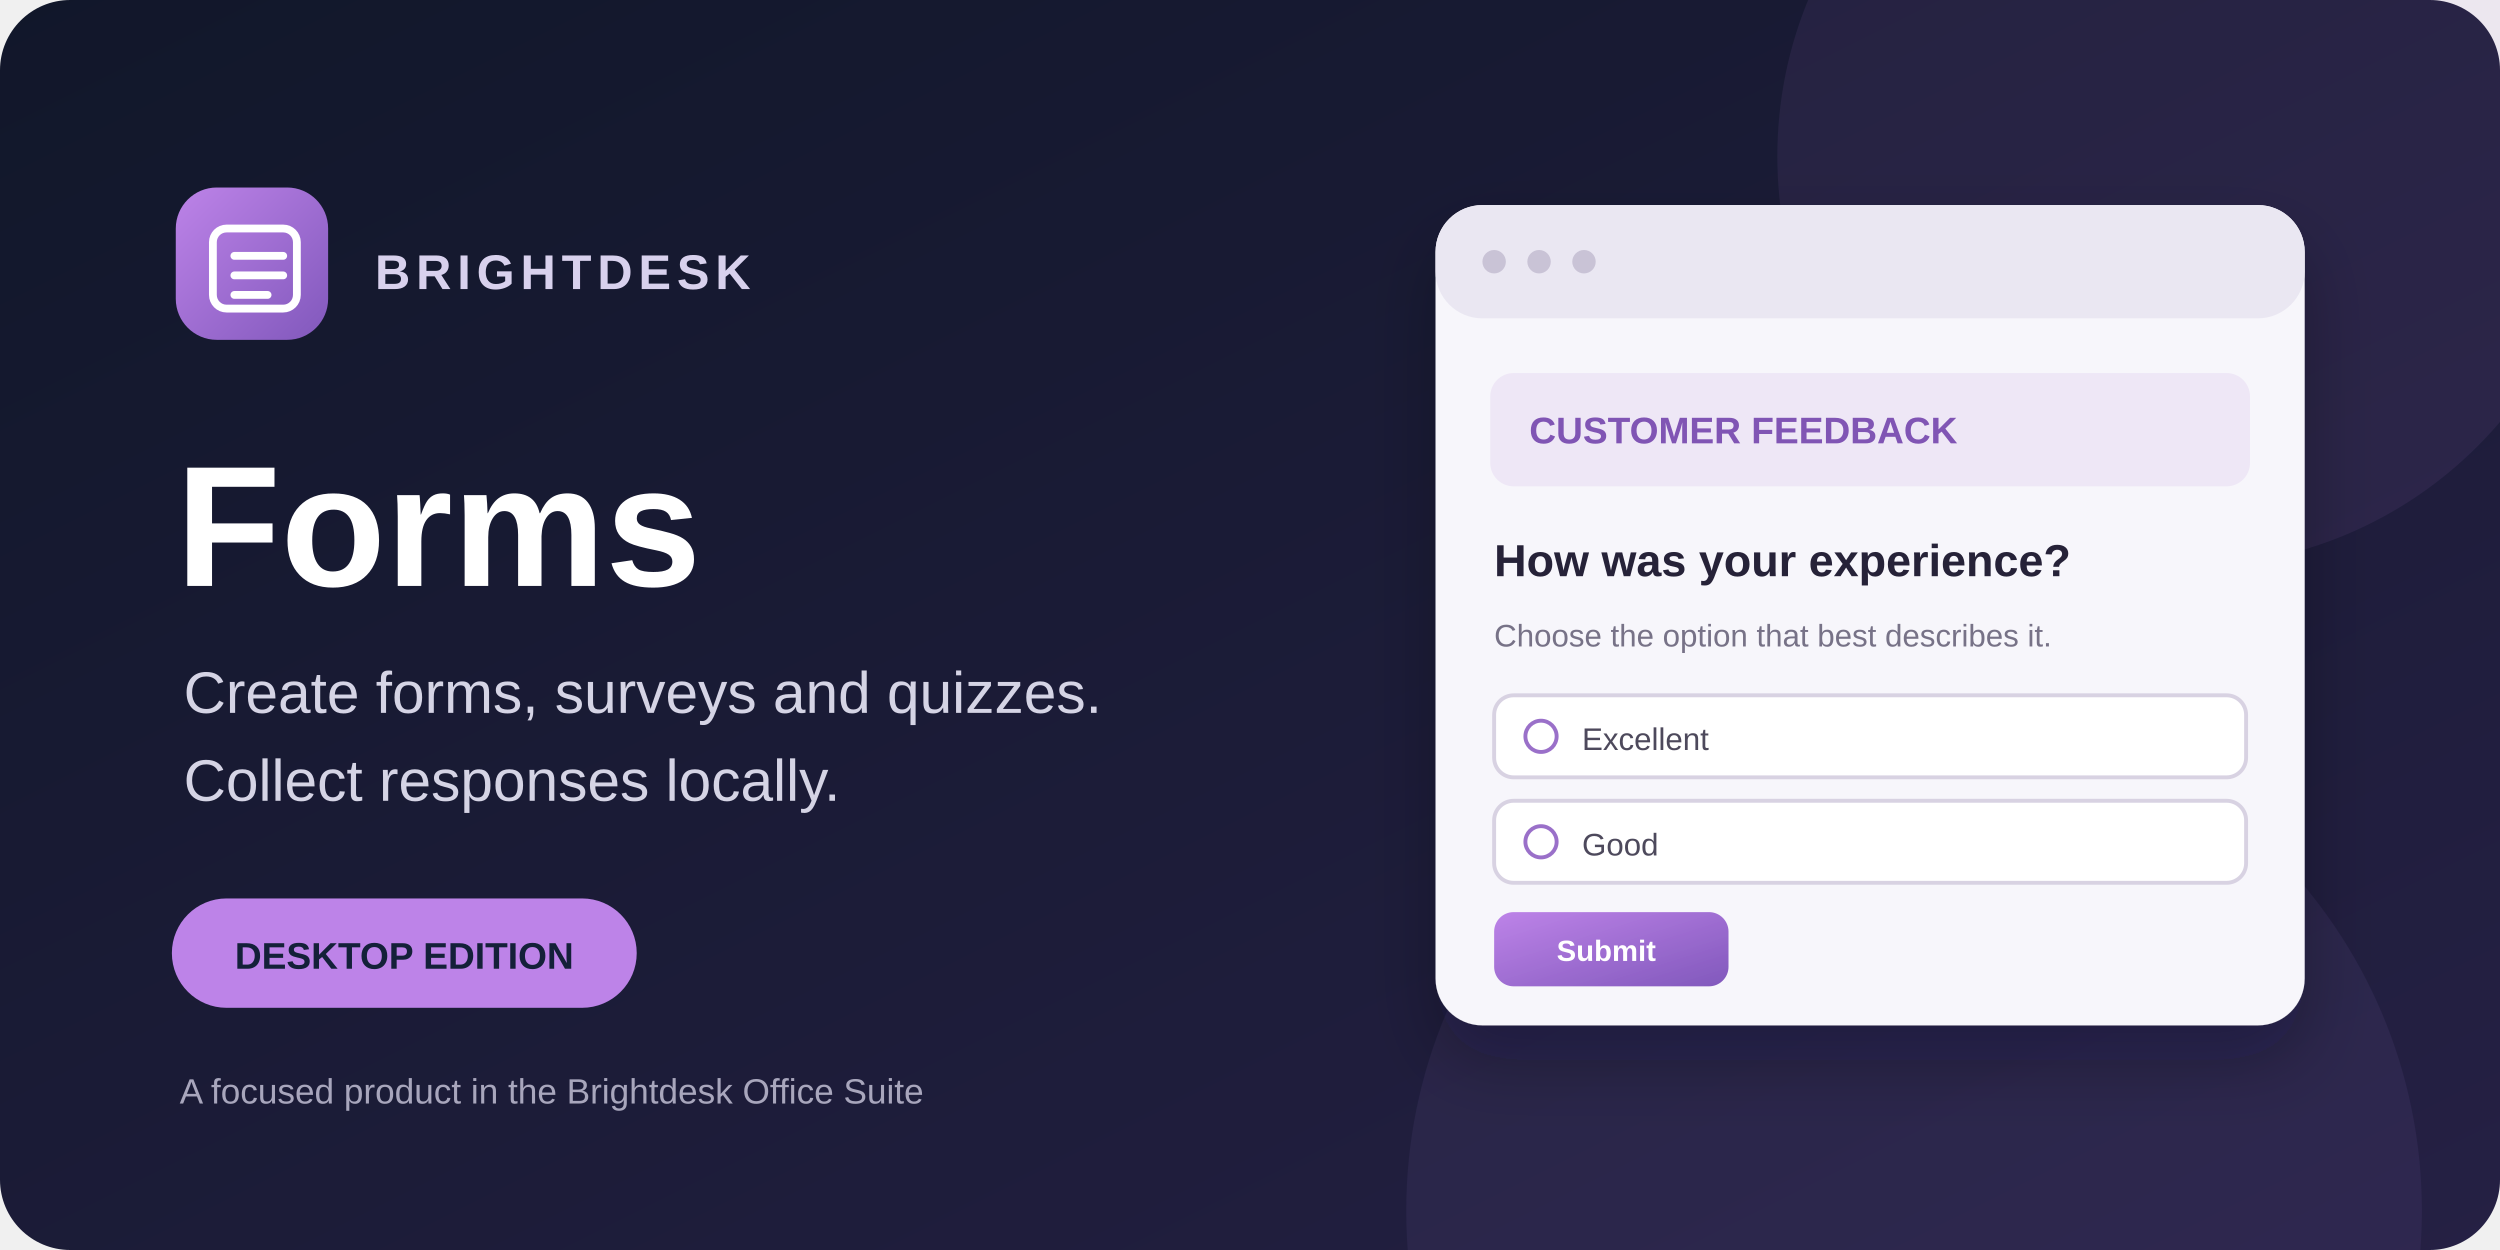
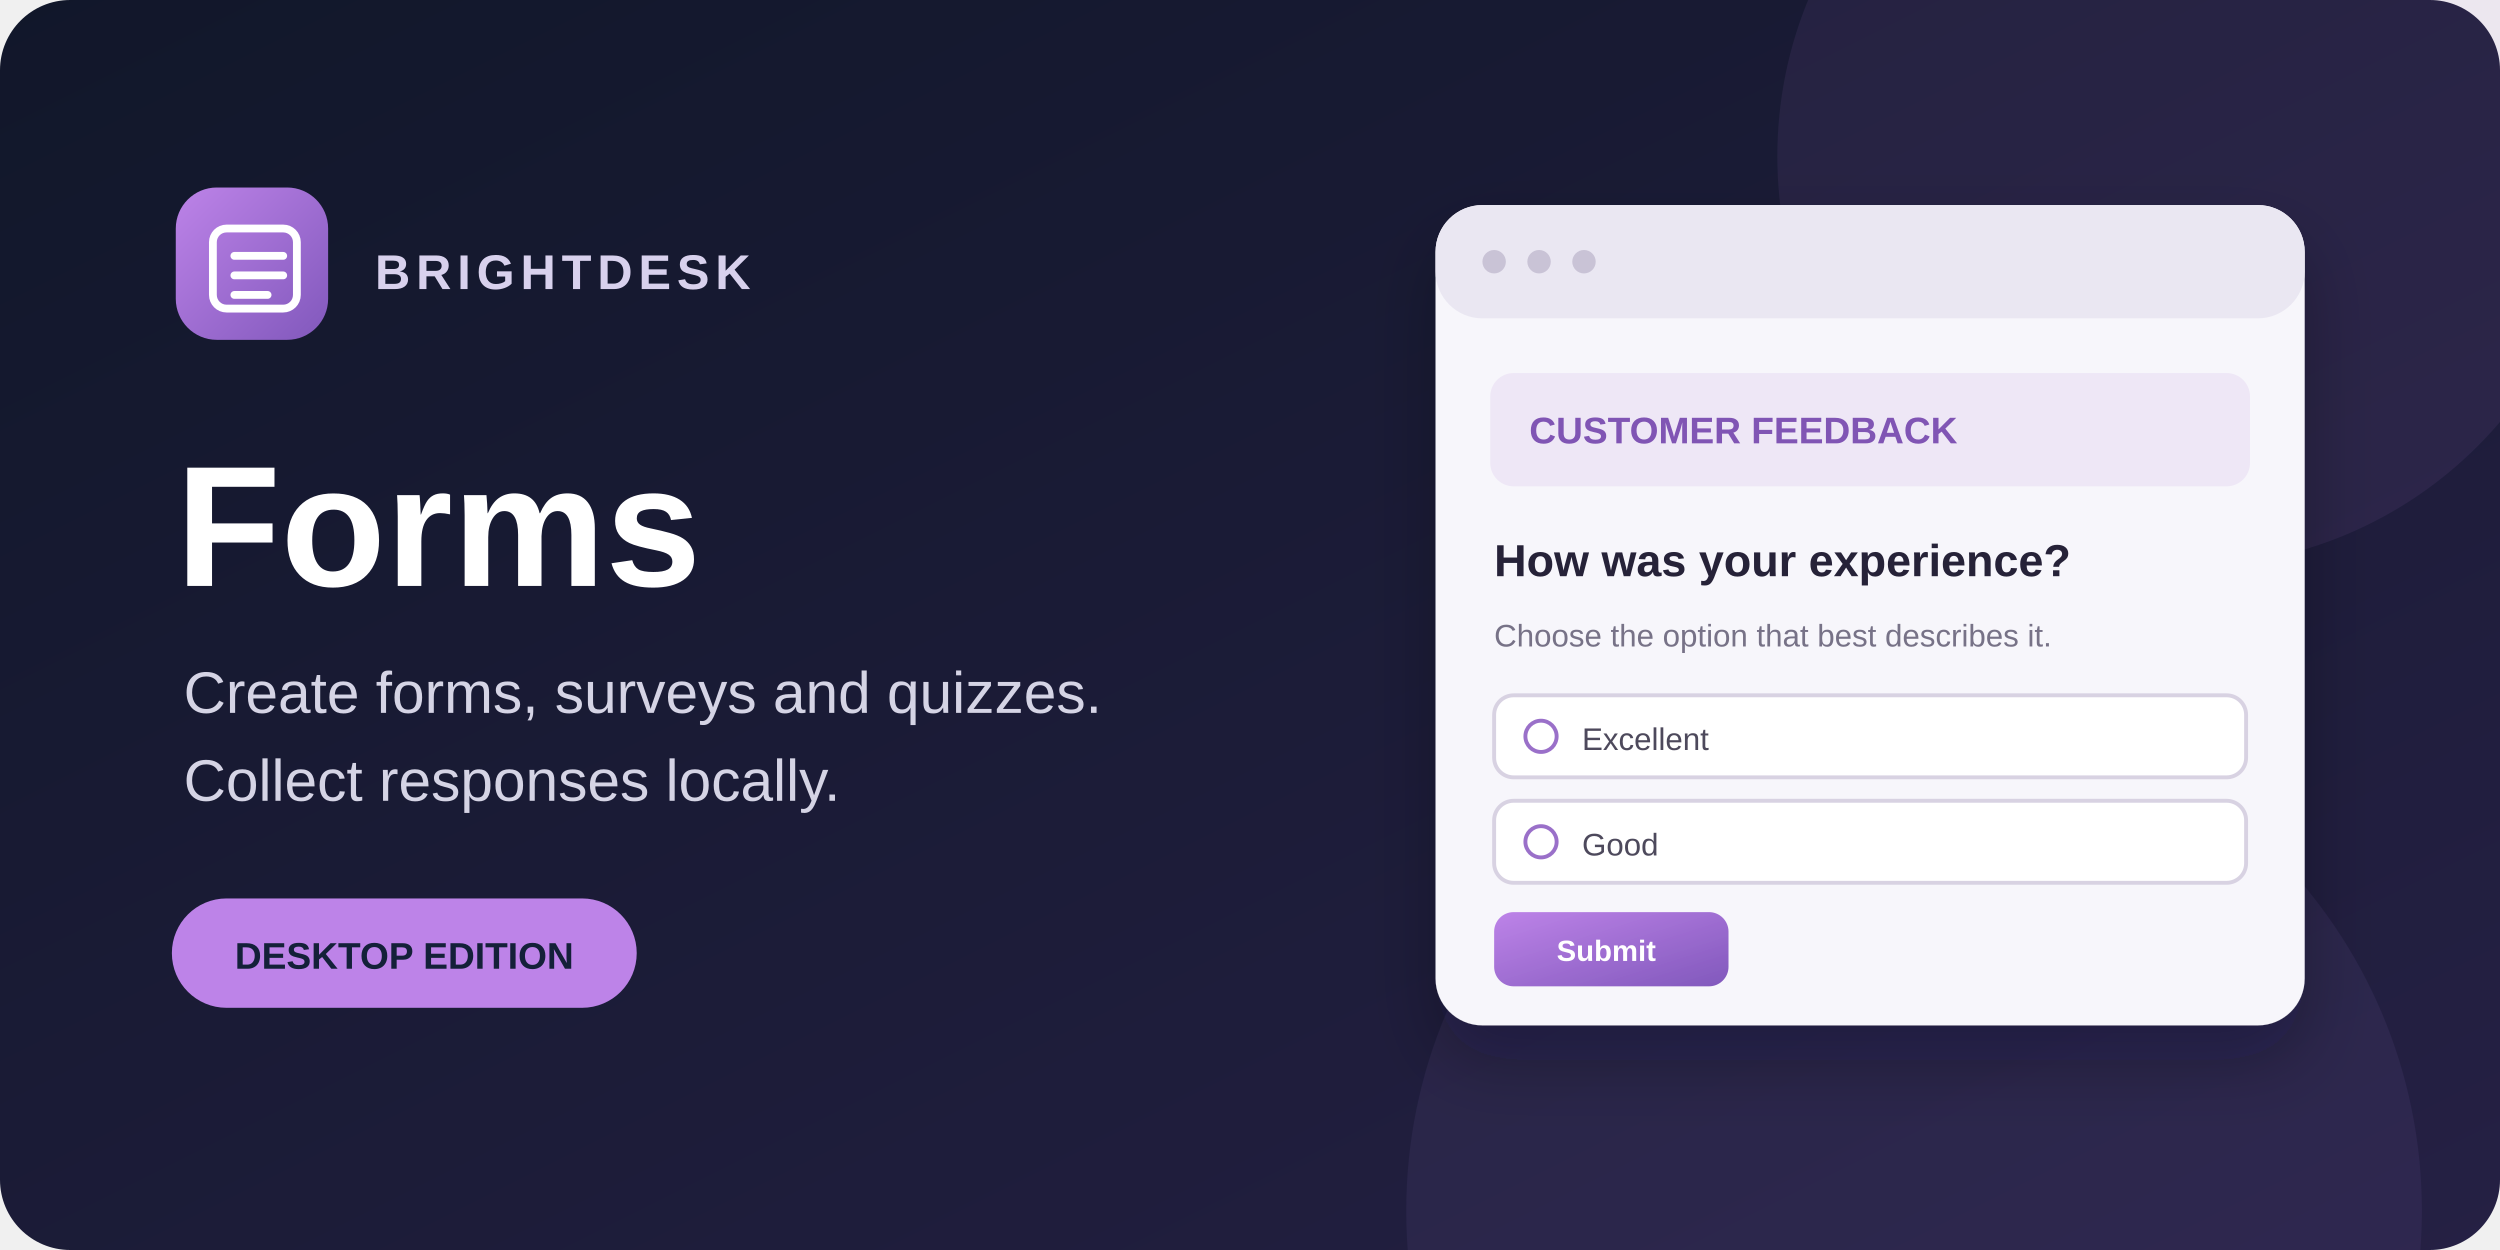
<svg xmlns="http://www.w3.org/2000/svg" width="1280" height="640" viewBox="0 0 1280 640" role="img" aria-labelledby="t d">
  <defs>
    <linearGradient id="bg" x1="0" y1="0" x2="1" y2="1">
      <stop stop-color="#11172a" />
      <stop offset="1" stop-color="#252044" />
    </linearGradient>
    <linearGradient id="accent" x1="0" y1="0" x2="1" y2="1">
      <stop stop-color="#bd83e8" />
      <stop offset="1" stop-color="#8158bc" />
    </linearGradient>
    <filter id="shadow" x="-30%" y="-30%" width="160%" height="160%">
      <feDropShadow dx="0" dy="18" stdDeviation="18" flood-color="#080b18" flood-opacity=".28" />
    </filter>
  </defs>
  <rect width="1280" height="640" rx="36" fill="url(#bg)" />
  <circle cx="1120" cy="80" r="210" fill="#bd83e8" opacity=".08" />
  <circle cx="980" cy="620" r="260" fill="#a07bdd" opacity=".08" />
  <g transform="translate(90 96)">
    <rect width="78" height="78" rx="21" fill="url(#accent)" />
    <path d="M26 21h29a7 7 0 0 1 7 7v27a7 7 0 0 1-7 7H26a7 7 0 0 1-7-7V28a7 7 0 0 1 7-7Z" fill="none" stroke="#fff" stroke-width="4" />
    <path d="M30 35h25M30 45h25M30 55h17" stroke="#fff" stroke-width="4" stroke-linecap="round" />
    <text x="102" y="52" fill="#d8d1ed" font-family="Arial,sans-serif" font-size="25" font-weight="700" letter-spacing="3">BRIGHTDESK</text>
  </g>
  <text x="90" y="300" fill="#fff" font-family="Arial,sans-serif" font-size="88" font-weight="700">Forms</text>
  <text x="94" y="365" fill="#d5d4e5" font-family="Arial,sans-serif" font-size="30">Create forms, surveys and quizzes.</text>
  <text x="94" y="410" fill="#d5d4e5" font-family="Arial,sans-serif" font-size="30">Collect responses locally.</text>
  <g transform="translate(735 105)" filter="url(#shadow)">
    <rect width="445" height="420" rx="24" fill="#f7f6fb" />
    <rect width="445" height="58" rx="24" fill="#eae7f2" />
    <circle cx="30" cy="29" r="6" fill="#c9c3d6" />
    <circle cx="53" cy="29" r="6" fill="#c9c3d6" />
    <circle cx="76" cy="29" r="6" fill="#c9c3d6" />
    <rect x="28" y="86" width="389" height="58" rx="12" fill="#eee7f6" />
    <text x="48" y="122" fill="#8054b4" font-family="Arial,sans-serif" font-size="19" font-weight="700">CUSTOMER FEEDBACK</text>
    <text x="30" y="190" fill="#262238" font-family="Arial,sans-serif" font-size="23" font-weight="700">How was your experience?</text>
    <text x="30" y="226" fill="#777287" font-family="Arial,sans-serif" font-size="16">Choose the option that best describes it.</text>
    <rect x="30" y="251" width="385" height="42" rx="10" fill="#fff" stroke="#d8d2e2" stroke-width="2" />
    <circle cx="54" cy="272" r="8" fill="none" stroke="#9a70c9" stroke-width="2" />
    <text x="75" y="279" fill="#4e4a5c" font-family="Arial,sans-serif" font-size="16">Excellent</text>
    <rect x="30" y="305" width="385" height="42" rx="10" fill="#fff" stroke="#d8d2e2" stroke-width="2" />
    <circle cx="54" cy="326" r="8" fill="none" stroke="#9a70c9" stroke-width="2" />
    <text x="75" y="333" fill="#4e4a5c" font-family="Arial,sans-serif" font-size="16">Good</text>
    <rect x="30" y="362" width="120" height="38" rx="10" fill="url(#accent)" />
    <text x="62" y="387" fill="#fff" font-family="Arial,sans-serif" font-size="15" font-weight="700">Submit</text>
  </g>
  <rect x="88" y="460" width="238" height="56" rx="28" fill="#bd83e8" />
  <text x="207" y="496" text-anchor="middle" font-family="Arial, sans-serif" font-size="19" font-weight="700" fill="#142039">DESKTOP EDITION</text>
-   <text x="92" y="565" fill="#a8a6bc" font-family="Arial,sans-serif" font-size="18">A focused product in the Brightdesk Office Suite</text>
</svg>
